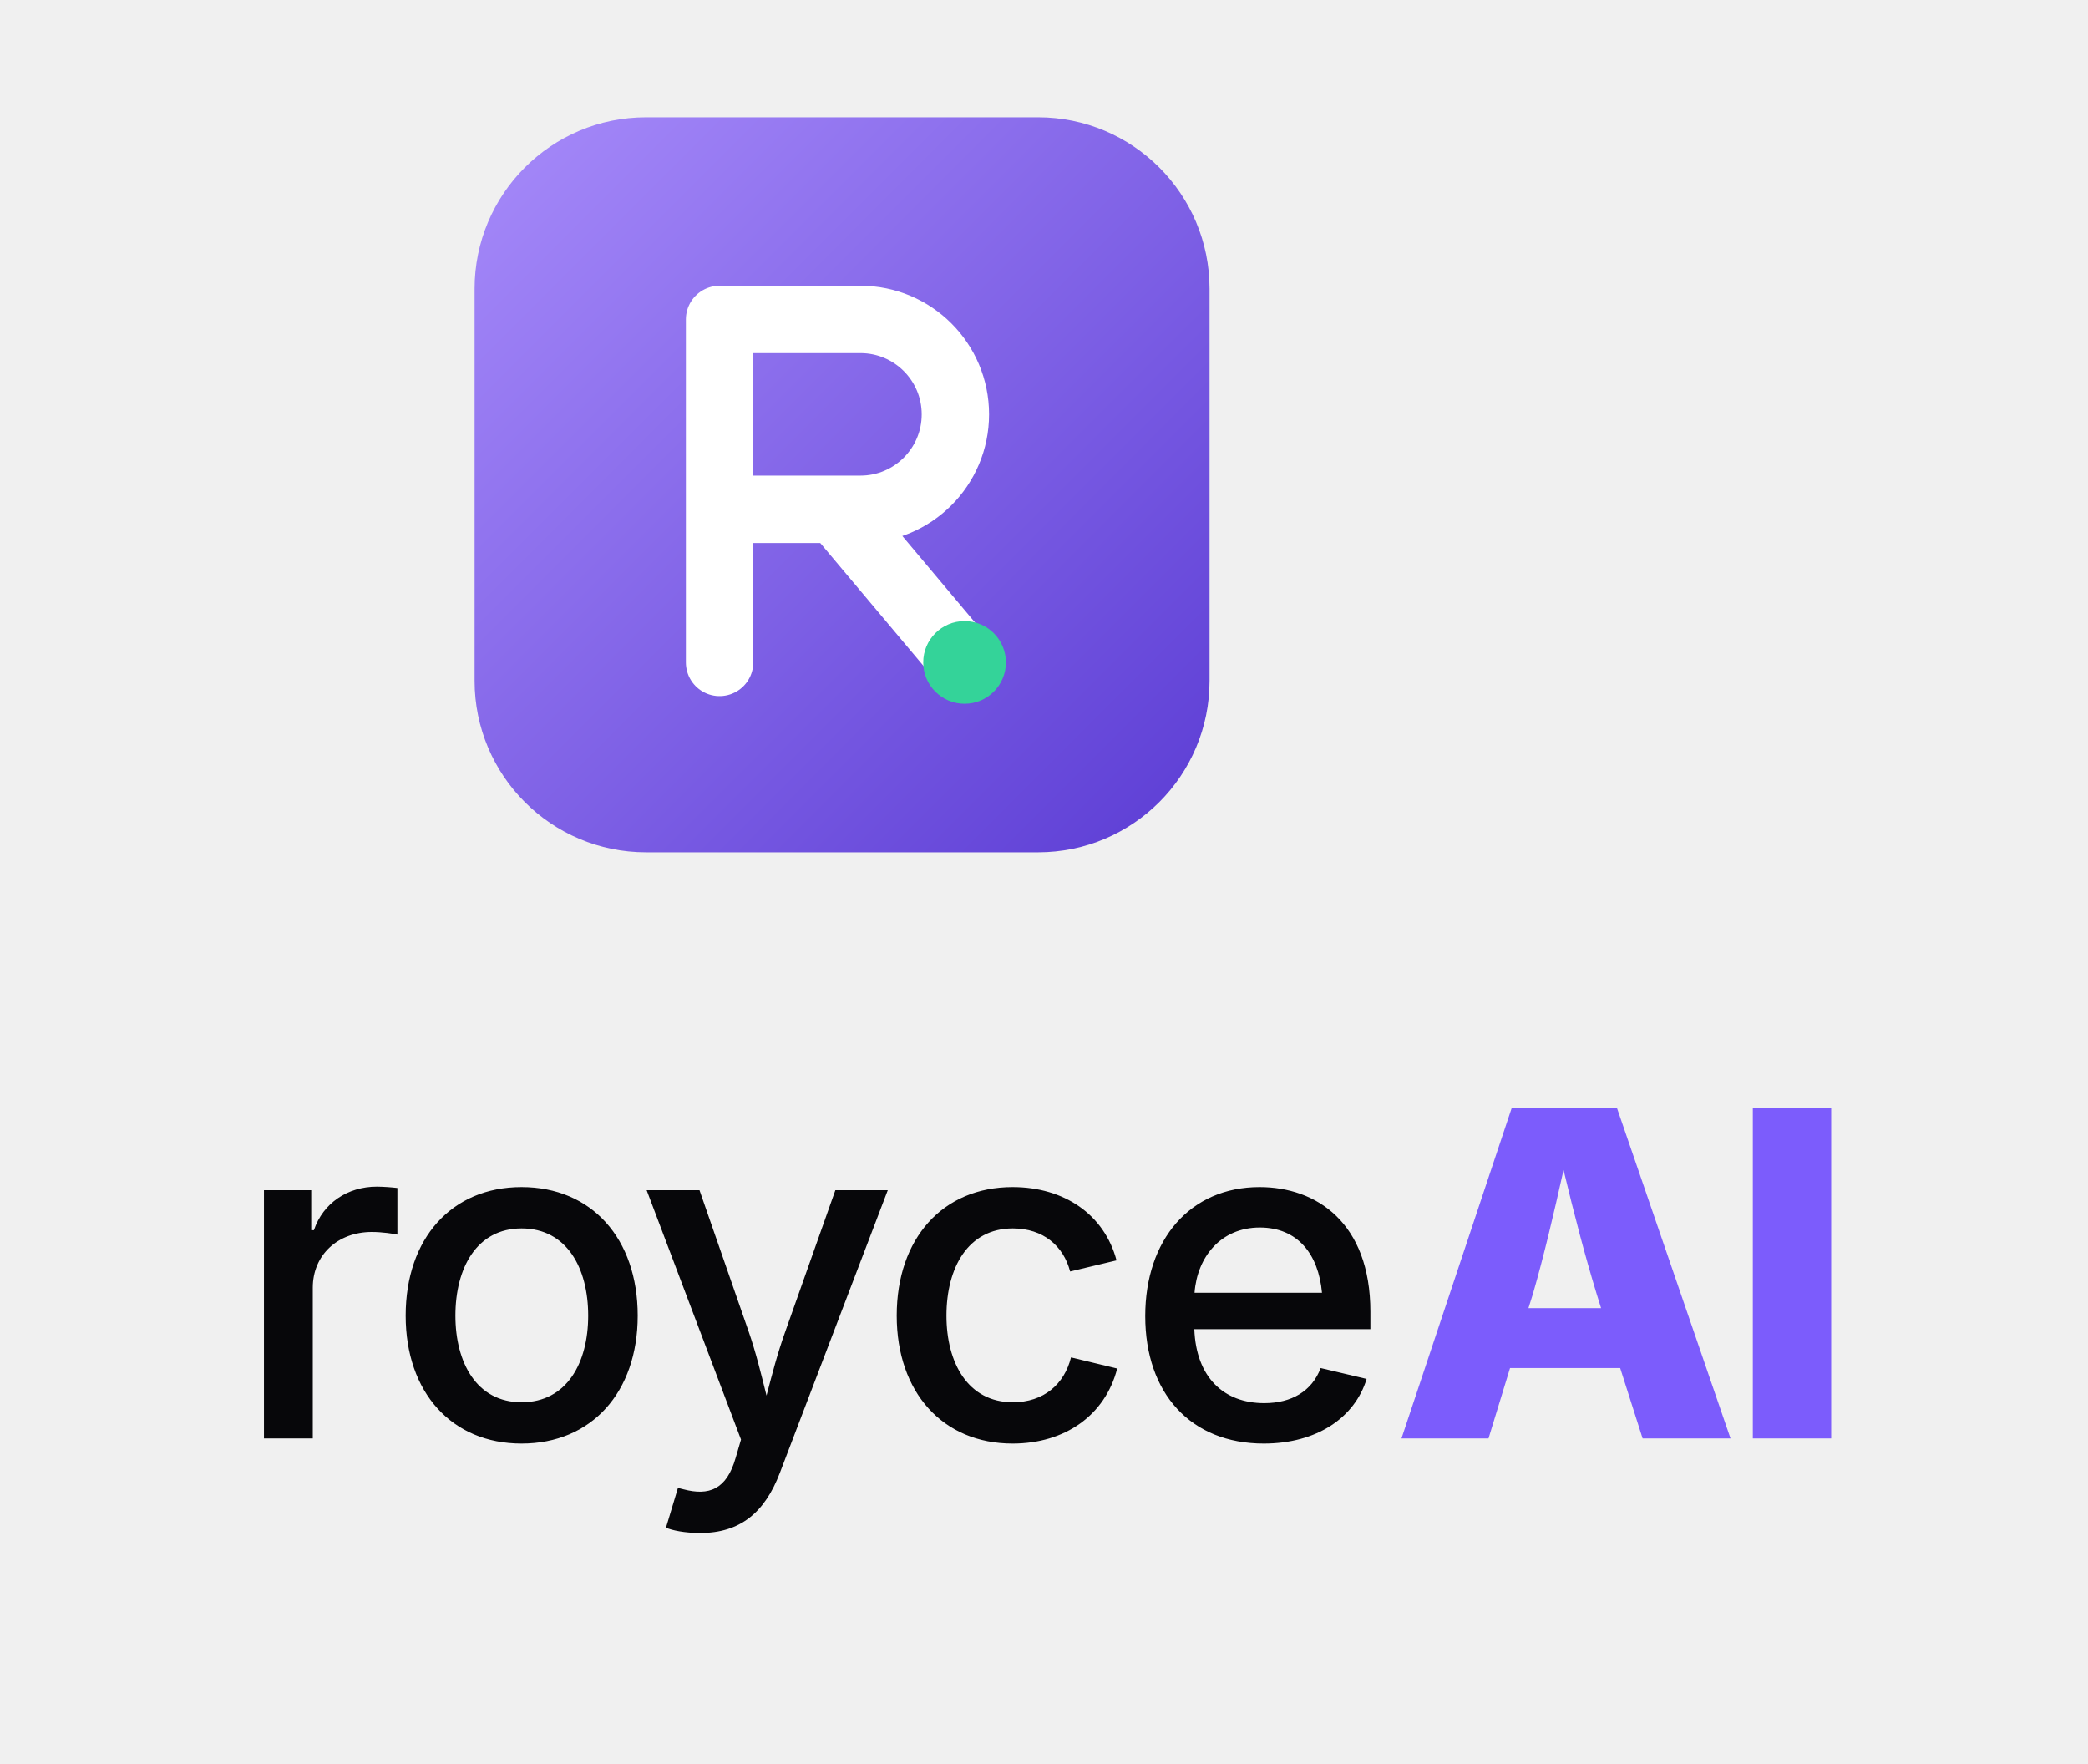
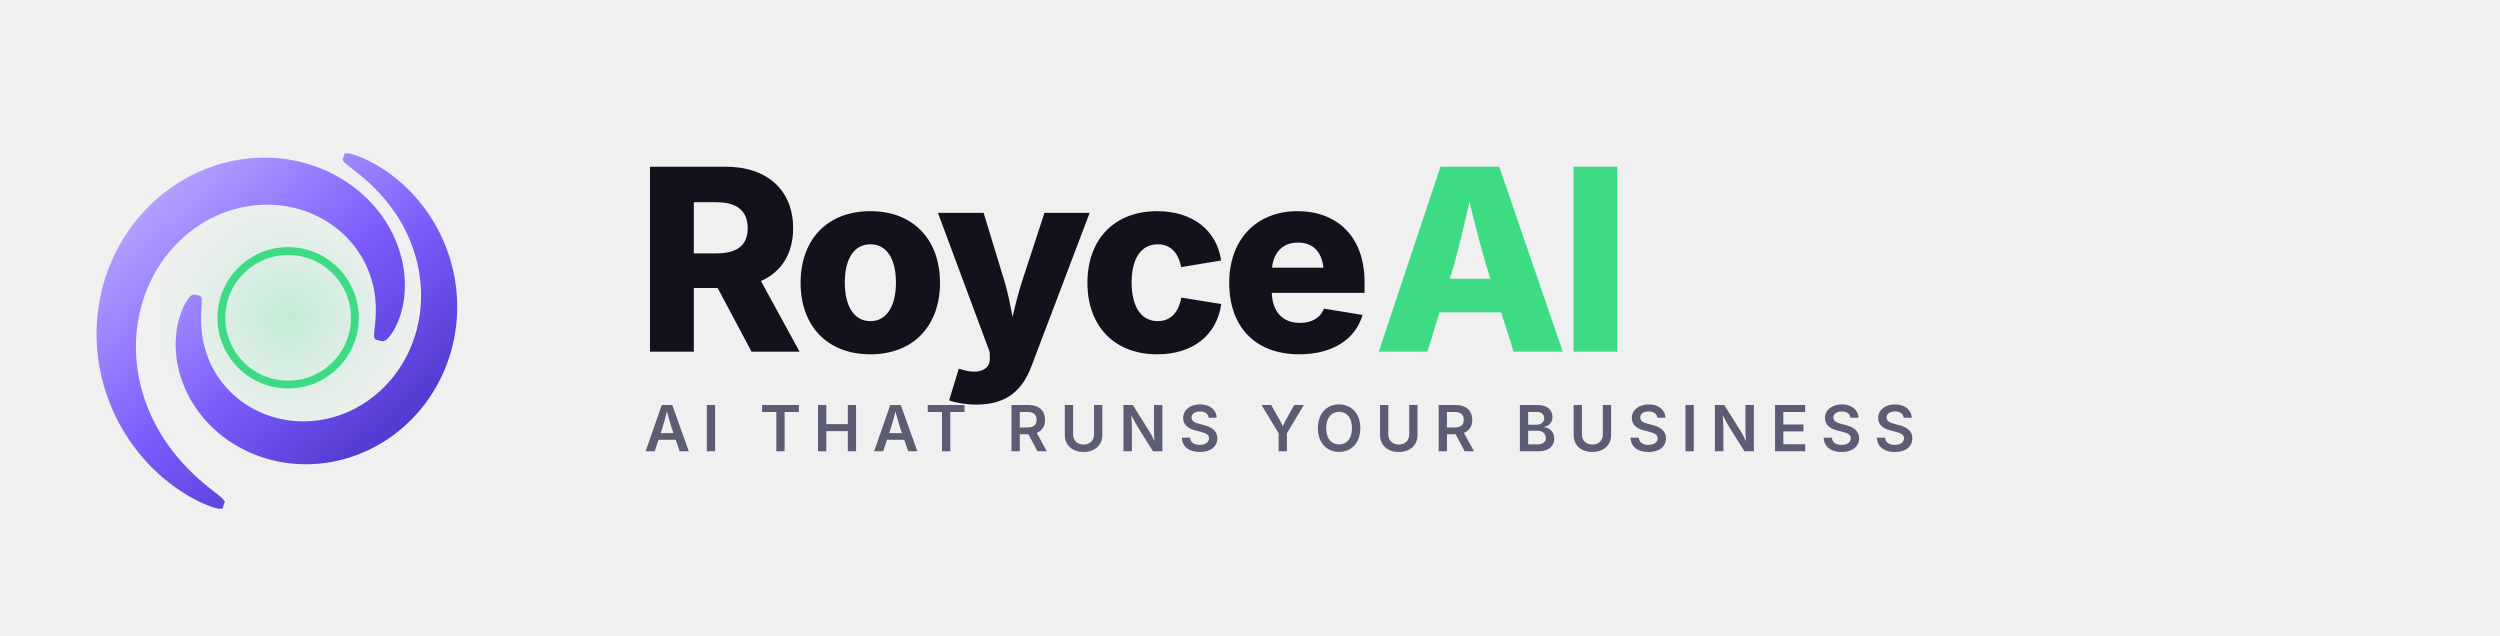
- <svg xmlns="http://www.w3.org/2000/svg" viewBox="0 0 900 760" width="900" height="760" role="img" aria-label="RoyceAI">
+ <svg xmlns="http://www.w3.org/2000/svg" viewBox="0 0 1180 300" width="1180" height="300" role="img" aria-label="RoyceAI — eye of the hurricane">
  <defs>
-     <linearGradient id="g" x1="0" y1="0" x2="1" y2="1">
-       <stop offset="0%" stop-color="#a78bfa" />
-       <stop offset="100%" stop-color="#5b3cd4" />
+     <linearGradient id="l-g" x1="0.1" y1="0" x2="0.9" y2="1">
+       <stop offset="0%" stop-color="#c3b2ff" />
+       <stop offset="52%" stop-color="#7c5cfc" />
+       <stop offset="100%" stop-color="#452dc0" />
    </linearGradient>
+     <radialGradient id="l-e" cx="50%" cy="50%" r="50%">
+       <stop offset="0%" stop-color="#3ddc84" stop-opacity="0.26" />
+       <stop offset="58%" stop-color="#3ddc84" stop-opacity="0.07" />
+       <stop offset="100%" stop-color="#3ddc84" stop-opacity="0" />
+     </radialGradient>
  </defs>
-   <g transform="translate(194,40) scale(0.66)">
-     <rect x="16" y="16" width="480" height="480" rx="112" fill="url(#g)" />
-     <path d="M 176 372 L 176 148 L 268 148 A 62 62 0 0 1 268 272 L 198 272 M 252 272 L 336 372" fill="none" stroke="#ffffff" stroke-width="44" stroke-linecap="round" stroke-linejoin="round" />
-     <circle cx="336" cy="372" r="27" fill="#34d399" />
+   <g transform="translate(10,24) scale(0.4922)">
+     <circle cx="256" cy="256" r="134.0" fill="url(#l-e)" />
+     <path d="M346.90 278.66 L349.91 277.33 L351.71 275.63 L353.27 273.83 L354.68 271.95 L355.99 270.01 L357.21 268.02 L358.35 265.98 L359.42 263.89 L360.42 261.76 L361.36 259.60 L362.23 257.39 L363.03 255.15 L363.78 252.88 L364.46 250.57 L365.09 248.24 L365.65 245.88 L366.15 243.49 L366.59 241.08 L366.97 238.65 L367.28 236.20 L367.54 233.72 L367.73 231.23 L367.86 228.72 L367.93 226.20 L367.94 223.66 L367.88 221.11 L367.76 218.56 L367.58 215.99 L367.33 213.42 L367.02 210.84 L366.65 208.25 L366.21 205.67 L365.71 203.08 L365.15 200.50 L364.52 197.91 L363.82 195.33 L363.07 192.76 L362.25 190.19 L361.36 187.64 L360.41 185.09 L359.40 182.55 L358.33 180.03 L357.19 177.52 L355.99 175.03 L354.72 172.56 L353.40 170.11 L352.01 167.67 L350.56 165.26 L349.05 162.88 L347.48 160.52 L345.84 158.19 L344.15 155.88 L342.40 153.61 L340.59 151.37 L338.72 149.16 L336.80 146.99 L334.82 144.85 L332.78 142.75 L330.69 140.69 L328.54 138.67 L326.34 136.69 L324.09 134.75 L321.79 132.86 L319.43 131.01 L317.03 129.21 L314.58 127.46 L312.08 125.76 L309.53 124.11 L306.94 122.51 L304.30 120.97 L301.62 119.48 L298.90 118.04 L296.13 116.66 L293.33 115.34 L290.49 114.08 L287.61 112.87 L284.70 111.73 L281.75 110.65 L278.77 109.64 L275.75 108.68 L272.71 107.79 L269.63 106.97 L266.53 106.21 L263.41 105.52 L260.26 104.90 L257.08 104.34 L253.89 103.86 L250.67 103.44 L247.44 103.09 L244.19 102.82 L240.92 102.62 L237.65 102.48 L234.35 102.43 L231.05 102.44 L227.74 102.53 L224.43 102.69 L221.11 102.92 L217.78 103.23 L214.45 103.61 L211.13 104.07 L207.80 104.60 L204.48 105.21 L201.16 105.89 L197.85 106.65 L194.55 107.48 L191.26 108.39 L187.98 109.37 L184.71 110.43 L181.46 111.56 L178.23 112.77 L175.02 114.05 L171.82 115.40 L168.65 116.83 L165.50 118.33 L162.38 119.90 L159.29 121.55 L156.22 123.26 L153.19 125.05 L150.19 126.91 L147.22 128.84 L144.29 130.84 L141.39 132.90 L138.54 135.04 L135.72 137.24 L132.95 139.51 L130.22 141.84 L127.54 144.24 L124.90 146.71 L122.32 149.23 L119.78 151.82 L117.29 154.47 L114.86 157.17 L112.48 159.94 L110.16 162.77 L107.90 165.65 L105.69 168.58 L103.54 171.57 L101.46 174.61 L99.44 177.71 L97.48 180.85 L95.58 184.04 L93.76 187.28 L92.00 190.57 L90.30 193.90 L88.68 197.27 L87.13 200.69 L85.65 204.14 L84.25 207.63 L82.91 211.16 L81.66 214.73 L80.47 218.33 L79.37 221.96 L78.34 225.62 L77.39 229.31 L76.52 233.02 L75.73 236.76 L75.02 240.53 L74.39 244.31 L73.84 248.12 L73.37 251.94 L72.99 255.78 L72.69 259.64 L72.47 263.50 L72.34 267.38 L72.29 271.26 L72.33 275.16 L72.45 279.05 L72.66 282.95 L72.95 286.86 L73.33 290.76 L73.79 294.65 L74.34 298.55 L74.98 302.43 L75.70 306.31 L76.51 310.18 L77.40 314.03 L78.38 317.87 L79.44 321.69 L80.59 325.50 L81.83 329.28 L83.14 333.04 L84.55 336.78 L86.03 340.49 L87.60 344.17 L89.25 347.83 L90.99 351.45 L92.80 355.03 L94.70 358.58 L96.68 362.09 L98.73 365.56 L100.87 368.99 L103.08 372.38 L105.37 375.72 L107.74 379.01 L110.18 382.25 L112.70 385.44 L115.29 388.58 L117.95 391.66 L120.69 394.68 L123.49 397.65 L126.36 400.55 L129.31 403.39 L132.32 406.16 L135.39 408.87 L138.53 411.50 L141.73 414.07 L144.99 416.56 L148.32 418.97 L151.70 421.30 L155.14 423.55 L158.64 425.72 L162.19 427.79 L165.80 429.77 L169.46 431.65 L173.18 433.43 L176.95 435.08 L180.77 436.60 L184.66 437.94 L188.64 439.04 L192.94 439.13 L195.34 432.17 L192.43 428.73 L189.29 426.14 L186.16 423.67 L183.06 421.23 L180.01 418.79 L177.01 416.33 L174.07 413.85 L171.18 411.34 L168.35 408.80 L165.57 406.23 L162.86 403.62 L160.21 400.97 L157.62 398.29 L155.10 395.57 L152.64 392.82 L150.25 390.04 L147.92 387.22 L145.65 384.37 L143.46 381.49 L141.33 378.58 L139.27 375.64 L137.28 372.67 L135.36 369.67 L133.50 366.65 L131.72 363.61 L130.00 360.54 L128.36 357.45 L126.79 354.34 L125.28 351.21 L123.85 348.06 L122.49 344.90 L121.20 341.73 L119.98 338.54 L118.83 335.34 L117.75 332.13 L116.75 328.91 L115.81 325.69 L114.95 322.46 L114.15 319.22 L113.43 315.98 L112.78 312.74 L112.20 309.51 L111.68 306.27 L111.24 303.04 L110.87 299.81 L110.56 296.58 L110.32 293.37 L110.16 290.16 L110.05 286.96 L110.02 283.78 L110.05 280.60 L110.15 277.44 L110.32 274.30 L110.55 271.17 L110.84 268.06 L111.20 264.97 L111.62 261.90 L112.10 258.85 L112.65 255.83 L113.25 252.83 L113.92 249.85 L114.64 246.90 L115.43 243.98 L116.27 241.09 L117.17 238.23 L118.12 235.39 L119.13 232.59 L120.20 229.83 L121.32 227.09 L122.49 224.39 L123.71 221.73 L124.98 219.11 L126.31 216.52 L127.68 213.97 L129.10 211.46 L130.56 208.99 L132.07 206.56 L133.63 204.17 L135.23 201.83 L136.87 199.53 L138.55 197.27 L140.27 195.06 L142.04 192.89 L143.84 190.77 L145.67 188.69 L147.55 186.66 L149.45 184.68 L151.39 182.75 L153.36 180.87 L155.37 179.04 L157.40 177.25 L159.46 175.52 L161.55 173.83 L163.67 172.20 L165.81 170.62 L167.98 169.09 L170.17 167.61 L172.38 166.18 L174.61 164.81 L176.86 163.48 L179.13 162.21 L181.41 161.00 L183.71 159.83 L186.03 158.72 L188.36 157.66 L190.70 156.66 L193.05 155.70 L195.41 154.80 L197.79 153.96 L200.16 153.16 L202.55 152.42 L204.94 151.74 L207.34 151.10 L209.74 150.52 L212.14 149.99 L214.54 149.51 L216.94 149.08 L219.34 148.71 L221.74 148.39 L224.14 148.11 L226.53 147.89 L228.91 147.72 L231.29 147.60 L233.66 147.53 L236.03 147.51 L238.38 147.54 L240.72 147.62 L243.06 147.74 L245.38 147.92 L247.68 148.14 L249.98 148.40 L252.25 148.72 L254.52 149.08 L256.76 149.48 L258.99 149.93 L261.20 150.43 L263.39 150.96 L265.56 151.54 L267.71 152.17 L269.83 152.83 L271.94 153.54 L274.02 154.28 L276.08 155.07 L278.11 155.90 L280.12 156.76 L282.10 157.66 L284.05 158.60 L285.98 159.57 L287.88 160.59 L289.76 161.63 L291.60 162.71 L293.41 163.82 L295.20 164.97 L296.95 166.15 L298.67 167.36 L300.36 168.59 L302.02 169.86 L303.64 171.16 L305.24 172.49 L306.80 173.84 L308.32 175.22 L309.82 176.62 L311.27 178.05 L312.70 179.50 L314.09 180.98 L315.44 182.48 L316.76 184.00 L318.04 185.54 L319.28 187.10 L320.49 188.68 L321.67 190.28 L322.80 191.90 L323.91 193.53 L324.97 195.18 L326.00 196.84 L326.99 198.52 L327.94 200.21 L328.85 201.91 L329.73 203.63 L330.58 205.35 L331.38 207.09 L332.15 208.84 L332.88 210.59 L333.57 212.35 L334.23 214.13 L334.85 215.90 L335.44 217.68 L335.98 219.47 L336.50 221.26 L336.97 223.06 L337.41 224.86 L337.82 226.66 L338.19 228.46 L338.52 230.27 L338.83 232.07 L339.09 233.88 L339.33 235.68 L339.53 237.48 L339.70 239.28 L339.83 241.08 L339.94 242.88 L340.01 244.67 L340.06 246.46 L340.07 248.24 L340.06 250.02 L340.02 251.80 L339.96 253.57 L339.87 255.33 L339.76 257.10 L339.62 258.85 L339.47 260.61 L339.31 262.36 L339.13 264.10 L338.95 265.85 L338.77 267.60 L338.60 269.35 L338.47 271.12 L338.40 272.90 L338.51 274.74 L339.76 276.88 Z" fill="url(#l-g)" />
+     <path d="M165.42 233.42 L162.72 234.82 L161.13 236.54 L159.76 238.36 L158.52 240.24 L157.38 242.18 L156.33 244.16 L155.35 246.19 L154.45 248.25 L153.61 250.35 L152.83 252.48 L152.11 254.64 L151.46 256.83 L150.86 259.05 L150.33 261.29 L149.85 263.55 L149.43 265.84 L149.07 268.14 L148.76 270.46 L148.52 272.80 L148.33 275.16 L148.20 277.53 L148.13 279.91 L148.12 282.31 L148.17 284.71 L148.28 287.12 L148.44 289.54 L148.67 291.96 L148.95 294.39 L149.29 296.82 L149.69 299.25 L150.15 301.68 L150.67 304.10 L151.24 306.53 L151.88 308.95 L152.58 311.36 L153.33 313.77 L154.14 316.16 L155.01 318.55 L155.94 320.92 L156.93 323.28 L157.97 325.63 L159.08 327.96 L160.24 330.27 L161.45 332.56 L162.73 334.84 L164.05 337.09 L165.44 339.31 L166.88 341.52 L168.37 343.70 L169.92 345.85 L171.52 347.97 L173.18 350.06 L174.89 352.12 L176.65 354.15 L178.46 356.15 L180.32 358.11 L182.23 360.04 L184.19 361.92 L186.19 363.77 L188.25 365.58 L190.35 367.35 L192.50 369.07 L194.69 370.76 L196.93 372.40 L199.20 373.99 L201.52 375.54 L203.89 377.03 L206.29 378.48 L208.73 379.88 L211.20 381.23 L213.72 382.53 L216.27 383.78 L218.85 384.97 L221.47 386.11 L224.12 387.19 L226.80 388.22 L229.51 389.19 L232.25 390.10 L235.01 390.95 L237.80 391.74 L240.61 392.48 L243.45 393.15 L246.31 393.76 L249.19 394.32 L252.09 394.80 L255.01 395.23 L257.94 395.59 L260.89 395.89 L263.85 396.12 L266.82 396.29 L269.80 396.40 L272.79 396.43 L275.79 396.41 L278.79 396.31 L281.80 396.15 L284.82 395.93 L287.83 395.63 L290.84 395.27 L293.85 394.84 L296.86 394.35 L299.87 393.79 L302.86 393.16 L305.85 392.46 L308.83 391.70 L311.80 390.87 L314.76 389.98 L317.70 389.01 L320.63 387.98 L323.54 386.89 L326.44 385.73 L329.31 384.50 L332.16 383.21 L334.99 381.85 L337.79 380.43 L340.57 378.94 L343.32 377.40 L346.04 375.78 L348.73 374.11 L351.39 372.37 L354.02 370.58 L356.61 368.72 L359.16 366.80 L361.68 364.83 L364.16 362.79 L366.59 360.70 L368.99 358.55 L371.34 356.35 L373.65 354.09 L375.92 351.77 L378.13 349.41 L380.30 346.99 L382.42 344.52 L384.49 342.00 L386.51 339.43 L388.47 336.82 L390.38 334.15 L392.23 331.44 L394.03 328.69 L395.77 325.90 L397.45 323.06 L399.08 320.18 L400.64 317.26 L402.14 314.30 L403.58 311.31 L404.96 308.28 L406.27 305.22 L407.52 302.13 L408.70 299.00 L409.81 295.84 L410.86 292.66 L411.84 289.45 L412.75 286.21 L413.59 282.95 L414.36 279.67 L415.06 276.36 L415.69 273.04 L416.25 269.70 L416.74 266.34 L417.15 262.97 L417.49 259.59 L417.76 256.19 L417.95 252.79 L418.07 249.37 L418.12 245.96 L418.09 242.53 L417.99 239.10 L417.81 235.68 L417.56 232.25 L417.23 228.82 L416.83 225.40 L416.35 221.98 L415.80 218.57 L415.17 215.17 L414.47 211.78 L413.69 208.40 L412.84 205.04 L411.91 201.69 L410.91 198.36 L409.84 195.05 L408.69 191.76 L407.47 188.49 L406.18 185.24 L404.82 182.02 L403.38 178.83 L401.87 175.67 L400.29 172.54 L398.65 169.44 L396.93 166.38 L395.14 163.35 L393.29 160.36 L391.37 157.40 L389.38 154.49 L387.33 151.62 L385.21 148.80 L383.03 146.02 L380.78 143.29 L378.47 140.61 L376.10 137.97 L373.67 135.40 L371.19 132.87 L368.64 130.40 L366.04 127.99 L363.38 125.64 L360.66 123.34 L357.90 121.11 L355.08 118.95 L352.20 116.85 L349.28 114.82 L346.31 112.86 L343.29 110.98 L340.23 109.17 L337.12 107.44 L333.96 105.80 L330.76 104.25 L327.52 102.79 L324.23 101.44 L320.89 100.21 L317.51 99.13 L314.05 98.28 L310.29 98.34 L308.11 104.67 L310.59 107.66 L313.30 109.87 L316.00 111.97 L318.67 114.04 L321.30 116.11 L323.89 118.19 L326.44 120.29 L328.94 122.42 L331.40 124.57 L333.80 126.75 L336.16 128.96 L338.46 131.20 L340.71 133.47 L342.91 135.78 L345.05 138.11 L347.15 140.48 L349.18 142.87 L351.16 145.29 L353.09 147.75 L354.95 150.22 L356.76 152.73 L358.52 155.26 L360.21 157.81 L361.85 160.39 L363.43 162.99 L364.95 165.61 L366.41 168.25 L367.81 170.91 L369.15 173.59 L370.43 176.28 L371.65 178.99 L372.81 181.71 L373.91 184.45 L374.96 187.20 L375.94 189.95 L376.86 192.72 L377.71 195.50 L378.51 198.28 L379.25 201.07 L379.93 203.86 L380.55 206.65 L381.11 209.45 L381.61 212.25 L382.04 215.05 L382.42 217.84 L382.74 220.63 L383.01 223.42 L383.21 226.21 L383.35 228.98 L383.44 231.75 L383.47 234.51 L383.44 237.26 L383.35 240.00 L383.21 242.73 L383.01 245.45 L382.76 248.15 L382.45 250.83 L382.09 253.50 L381.67 256.15 L381.20 258.78 L380.68 261.39 L380.10 263.99 L379.48 266.56 L378.80 269.10 L378.07 271.63 L377.29 274.13 L376.47 276.60 L375.59 279.05 L374.67 281.47 L373.70 283.86 L372.68 286.23 L371.62 288.56 L370.52 290.86 L369.37 293.13 L368.18 295.37 L366.95 297.58 L365.67 299.75 L364.36 301.89 L363.00 304.00 L361.61 306.06 L360.18 308.10 L358.71 310.09 L357.20 312.05 L355.67 313.96 L354.09 315.84 L352.49 317.68 L350.85 319.48 L349.18 321.24 L347.48 322.96 L345.75 324.64 L343.99 326.28 L342.20 327.87 L340.39 329.42 L338.55 330.93 L336.69 332.39 L334.81 333.81 L332.90 335.19 L330.97 336.52 L329.02 337.81 L327.05 339.05 L325.06 340.25 L323.05 341.40 L321.03 342.51 L318.99 343.57 L316.93 344.58 L314.86 345.55 L312.78 346.47 L310.69 347.35 L308.59 348.18 L306.48 348.97 L304.35 349.70 L302.23 350.40 L300.09 351.04 L297.95 351.64 L295.80 352.19 L293.65 352.70 L291.50 353.16 L289.34 353.58 L287.18 353.95 L285.02 354.27 L282.87 354.55 L280.71 354.78 L278.56 354.97 L276.41 355.12 L274.27 355.22 L272.13 355.27 L269.99 355.28 L267.87 355.25 L265.75 355.17 L263.64 355.05 L261.54 354.89 L259.45 354.69 L257.37 354.44 L255.30 354.15 L253.24 353.82 L251.20 353.45 L249.18 353.04 L247.16 352.59 L245.17 352.10 L243.19 351.57 L241.22 351.00 L239.28 350.39 L237.35 349.75 L235.44 349.07 L233.56 348.35 L231.69 347.60 L229.84 346.81 L228.02 345.98 L226.22 345.12 L224.44 344.23 L222.69 343.30 L220.95 342.35 L219.25 341.35 L217.57 340.33 L215.91 339.28 L214.28 338.20 L212.68 337.08 L211.11 335.94 L209.56 334.77 L208.04 333.57 L206.55 332.35 L205.09 331.10 L203.65 329.82 L202.25 328.52 L200.88 327.19 L199.53 325.84 L198.22 324.47 L196.94 323.07 L195.69 321.66 L194.47 320.22 L193.29 318.76 L192.13 317.28 L191.01 315.79 L189.92 314.27 L188.87 312.74 L187.84 311.19 L186.85 309.63 L185.90 308.05 L184.97 306.45 L184.08 304.84 L183.23 303.22 L182.40 301.58 L181.61 299.94 L180.86 298.28 L180.14 296.61 L179.45 294.93 L178.80 293.24 L178.18 291.54 L177.59 289.84 L177.04 288.12 L176.52 286.40 L176.03 284.68 L175.58 282.94 L175.16 281.21 L174.77 279.47 L174.41 277.72 L174.09 275.97 L173.80 274.22 L173.54 272.47 L173.31 270.72 L173.11 268.96 L172.95 267.20 L172.81 265.44 L172.70 263.69 L172.62 261.93 L172.57 260.17 L172.54 258.42 L172.54 256.66 L172.56 254.91 L172.61 253.15 L172.67 251.40 L172.75 249.65 L172.85 247.89 L172.95 246.14 L173.06 244.38 L173.15 242.61 L173.22 240.83 L173.23 239.02 L173.10 237.17 L171.92 235.04 Z" fill="url(#l-g)" />
+     <circle cx="256" cy="256" r="64.0" fill="none" stroke="#3ddc84" stroke-width="7.5" />
  </g>
-   <text x="450" y="620" text-anchor="middle" font-family="Inter, Helvetica Neue, Helvetica, Arial, sans-serif" font-size="196" font-weight="500" letter-spacing="-6" fill="#07070a">royce<tspan font-weight="800" fill="#7c5cfc">AI</tspan>
+   <text x="300" y="166" font-family="Inter, Segoe UI, Helvetica Neue, Arial" font-size="120" font-weight="800" letter-spacing="-4.5" fill="#12121c">Royce<tspan fill="#3ddc84">AI</tspan>
  </text>
+   <text x="304" y="213" font-family="Inter, Segoe UI, Helvetica Neue, Arial" font-size="30" font-weight="600" letter-spacing="5.6" fill="#5c5c74">AI THAT RUNS YOUR BUSINESS</text>
</svg>
